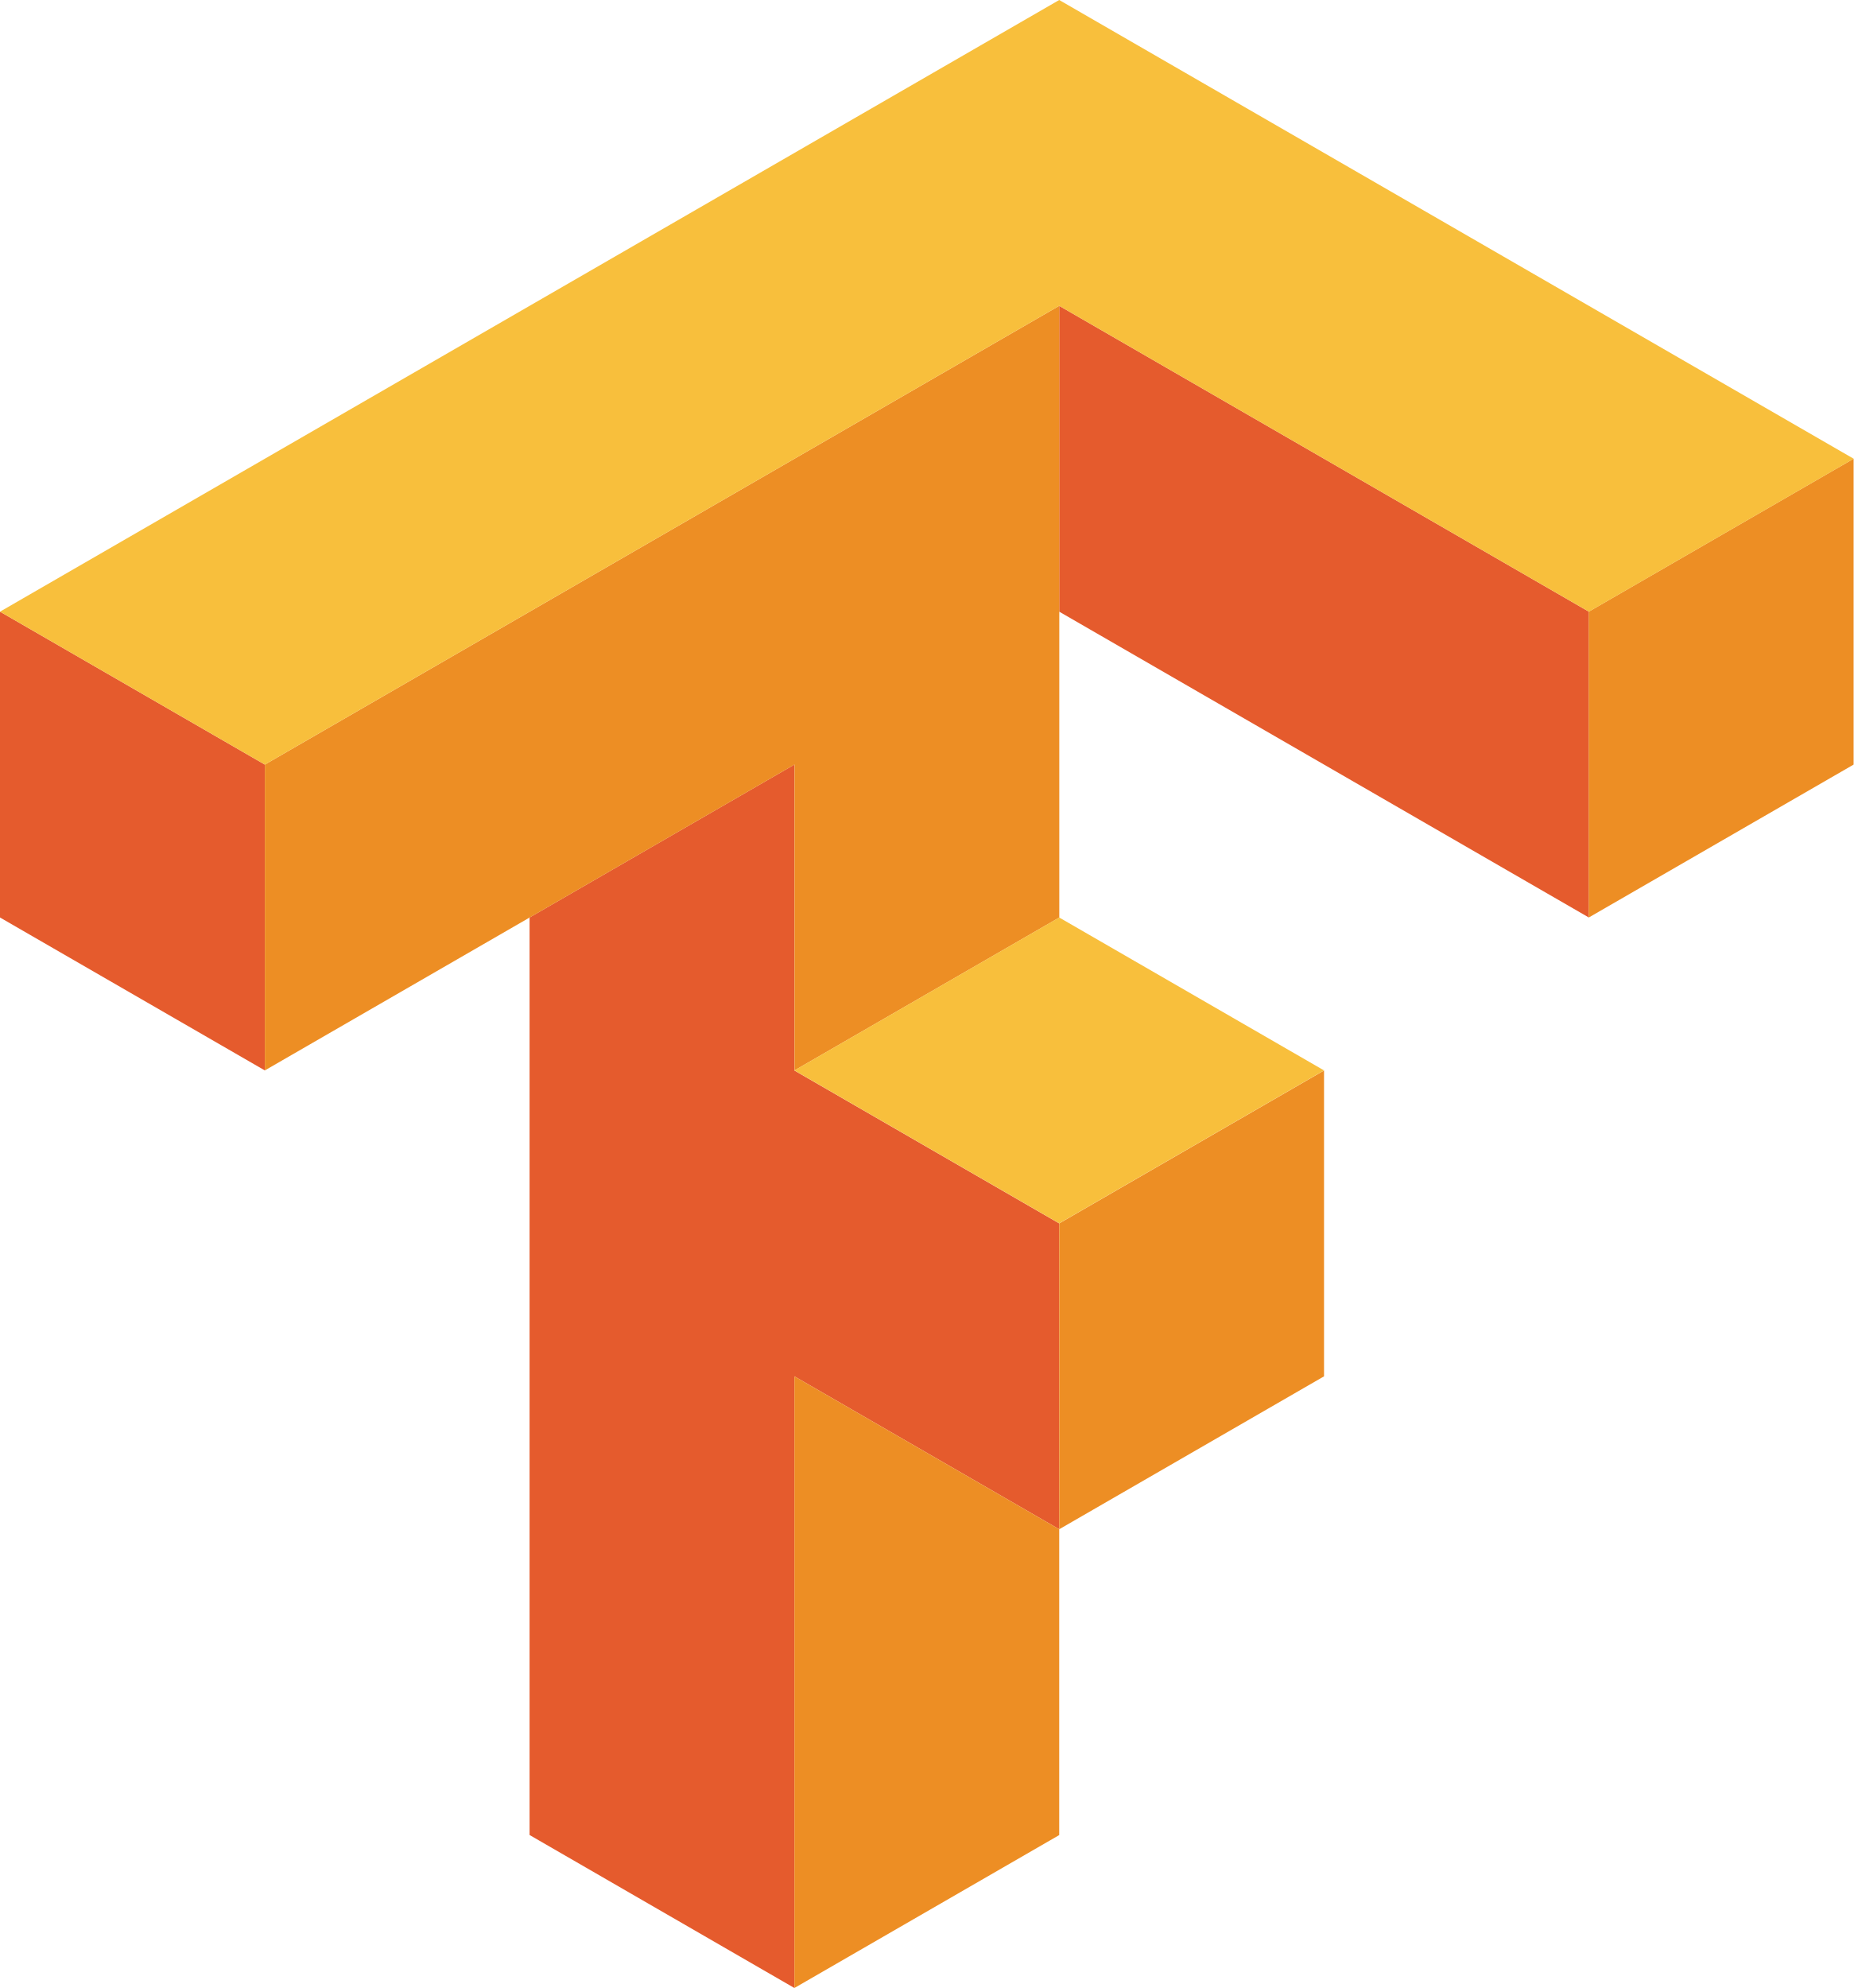
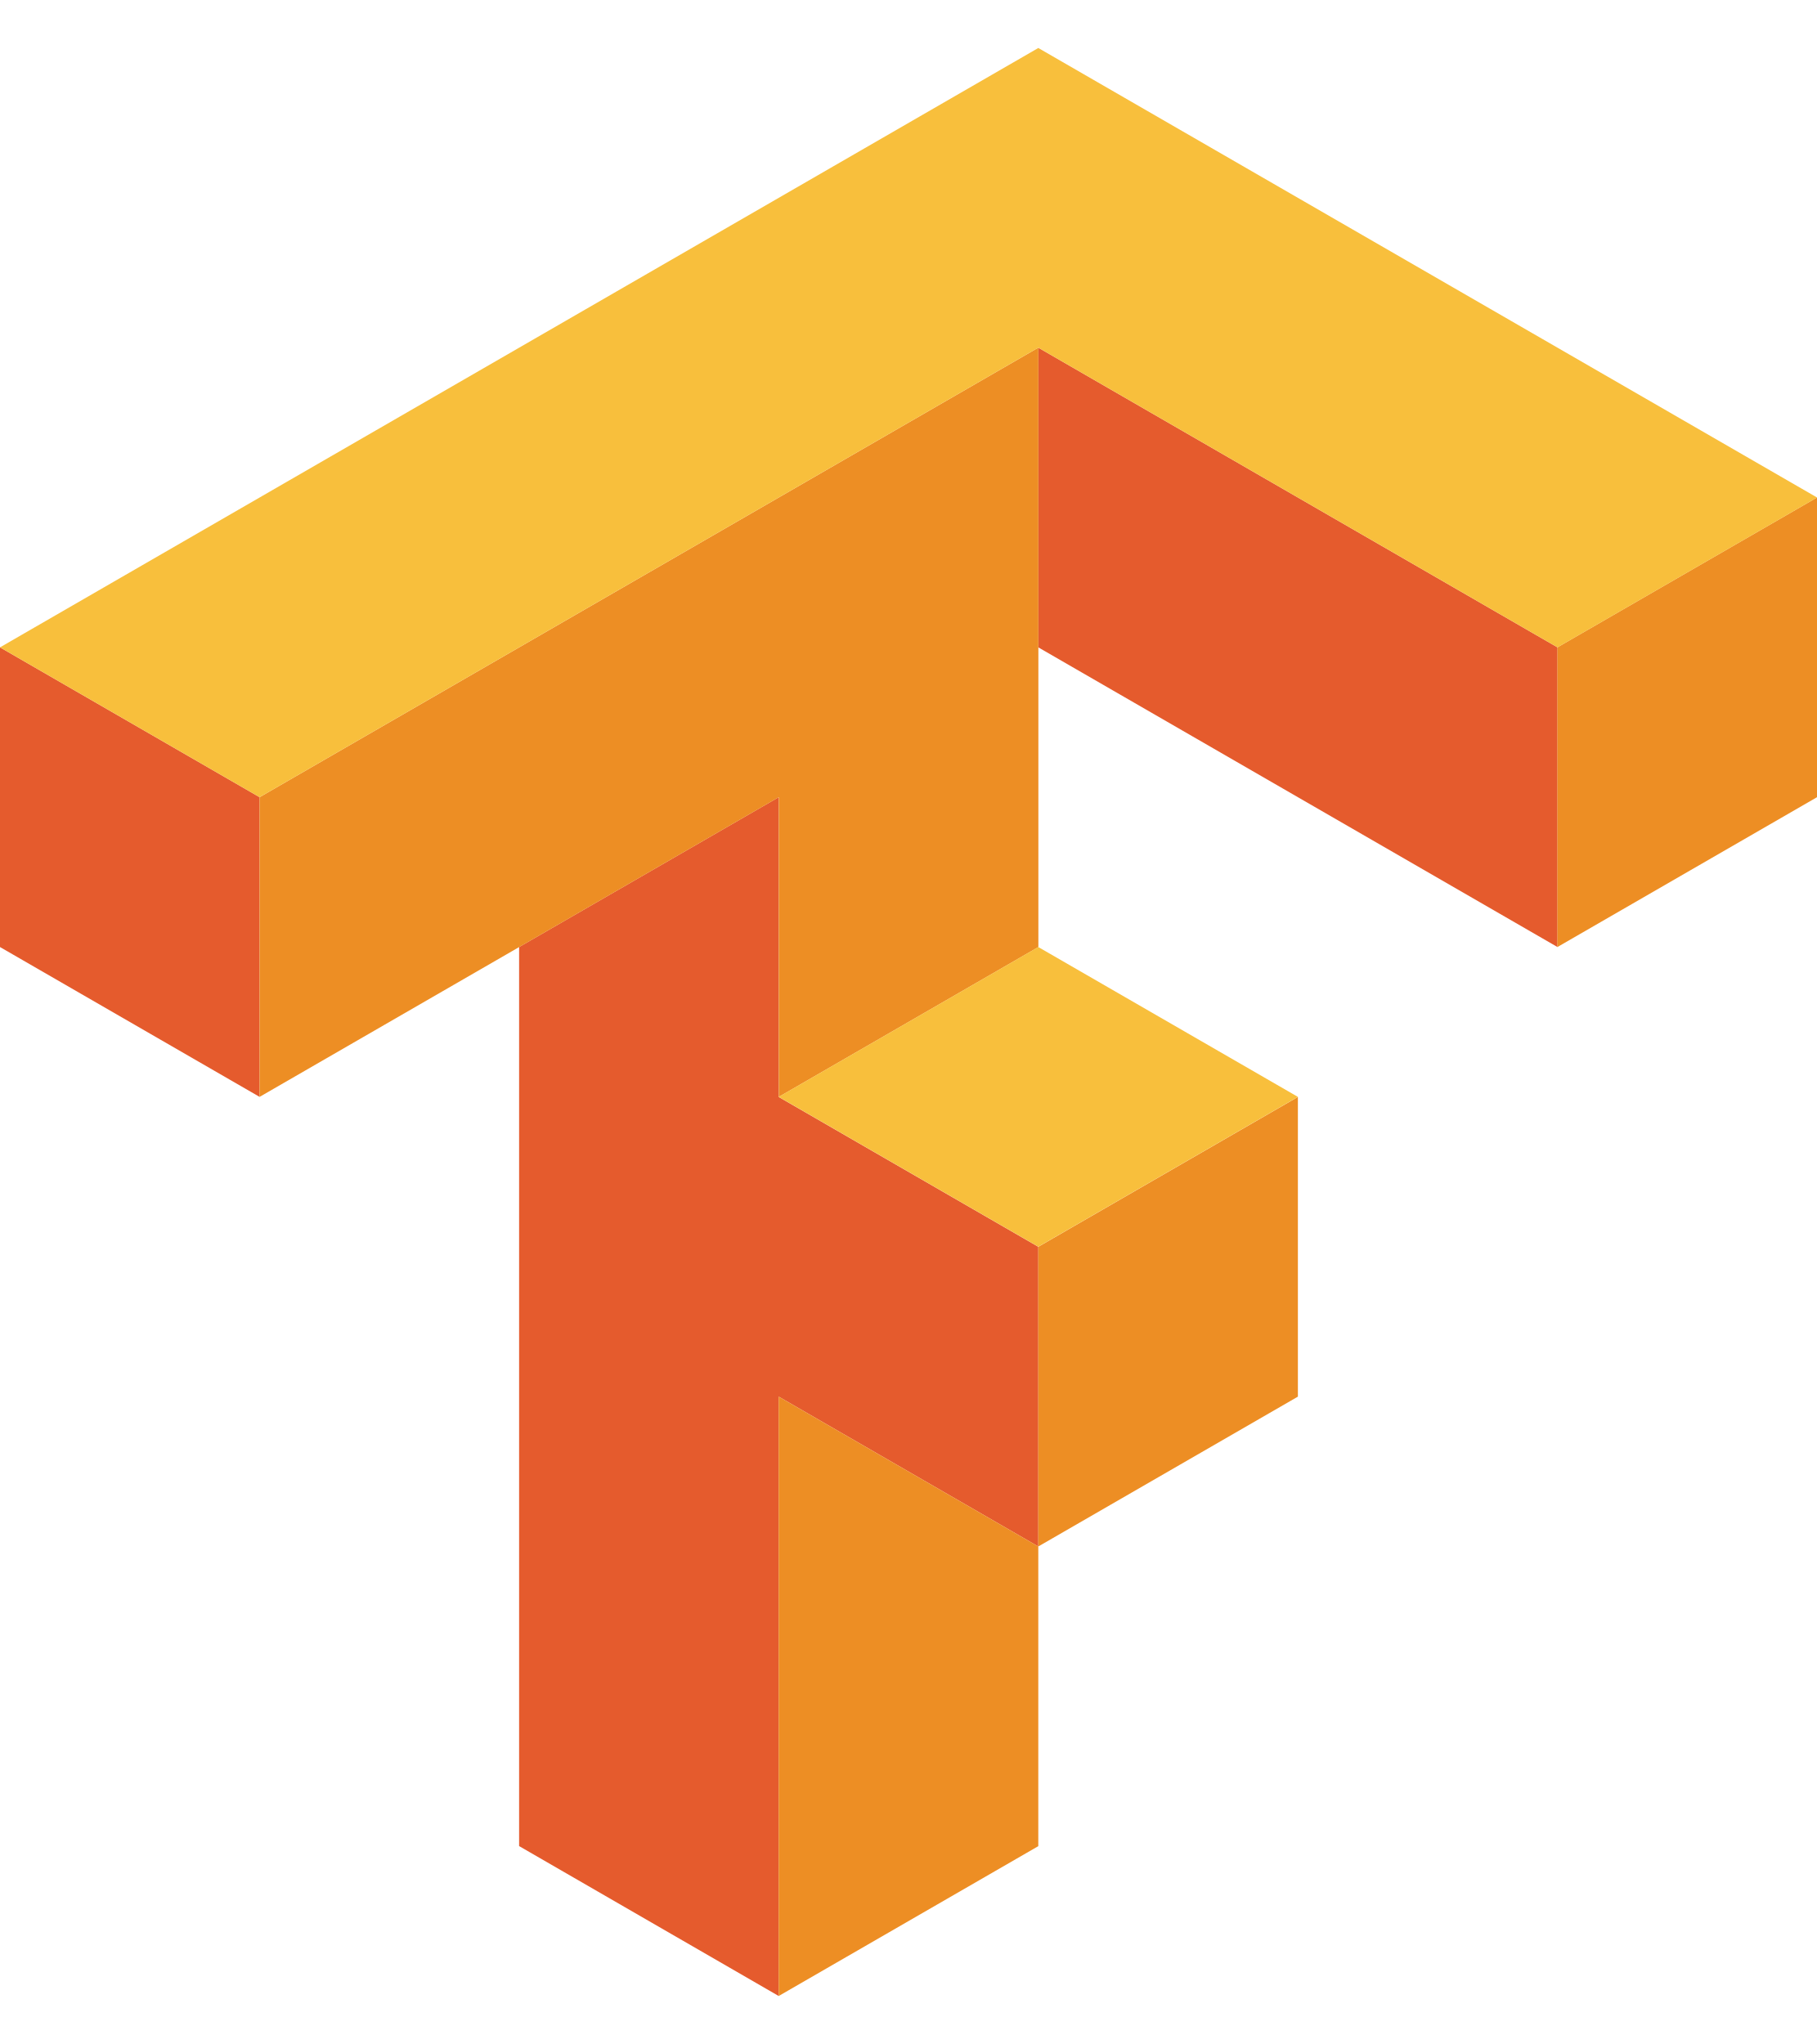
- <svg xmlns="http://www.w3.org/2000/svg" enable-background="new 0 0 2331.5 2500" viewBox="0 0 2331.5 2500">
+ <svg xmlns="http://www.w3.org/2000/svg" width="2222" height="2500" enable-background="new 0 0 2331.5 2500" viewBox="0 0 2331.5 2500">
  <path d="m1332.3 384.6v384.6l666.2 384.6v-384.6zm-1332.3 384.6v384.6l333.1 192.3v-384.6zm999.2 192.3-333.1 192.3v1153.8l333.1 192.4v-769.2l333.1 192.3v-384.6l-333.1-192.3z" fill="#e55b2d" />
  <path d="m1332.3 384.6-999.2 576.9v384.6l666.2-384.6v384.6l333.1-192.3v-769.2zm999.2 192.3-333.1 192.3v384.6l333.1-192.3zm-666.1 769.3-333.1 192.3v384.6l333.1-192.3zm-333.1 576.9-333.1-192.3v769.2l333.1-192.3z" fill="#ed8e24" />
  <path d="m1332.3 0-1332.3 769.2 333.1 192.3 999.2-576.9 666.2 384.6 333.1-192.3zm0 1153.8-333.1 192.3 333.1 192.3 333.1-192.3z" fill="#f8bf3c" />
</svg>
